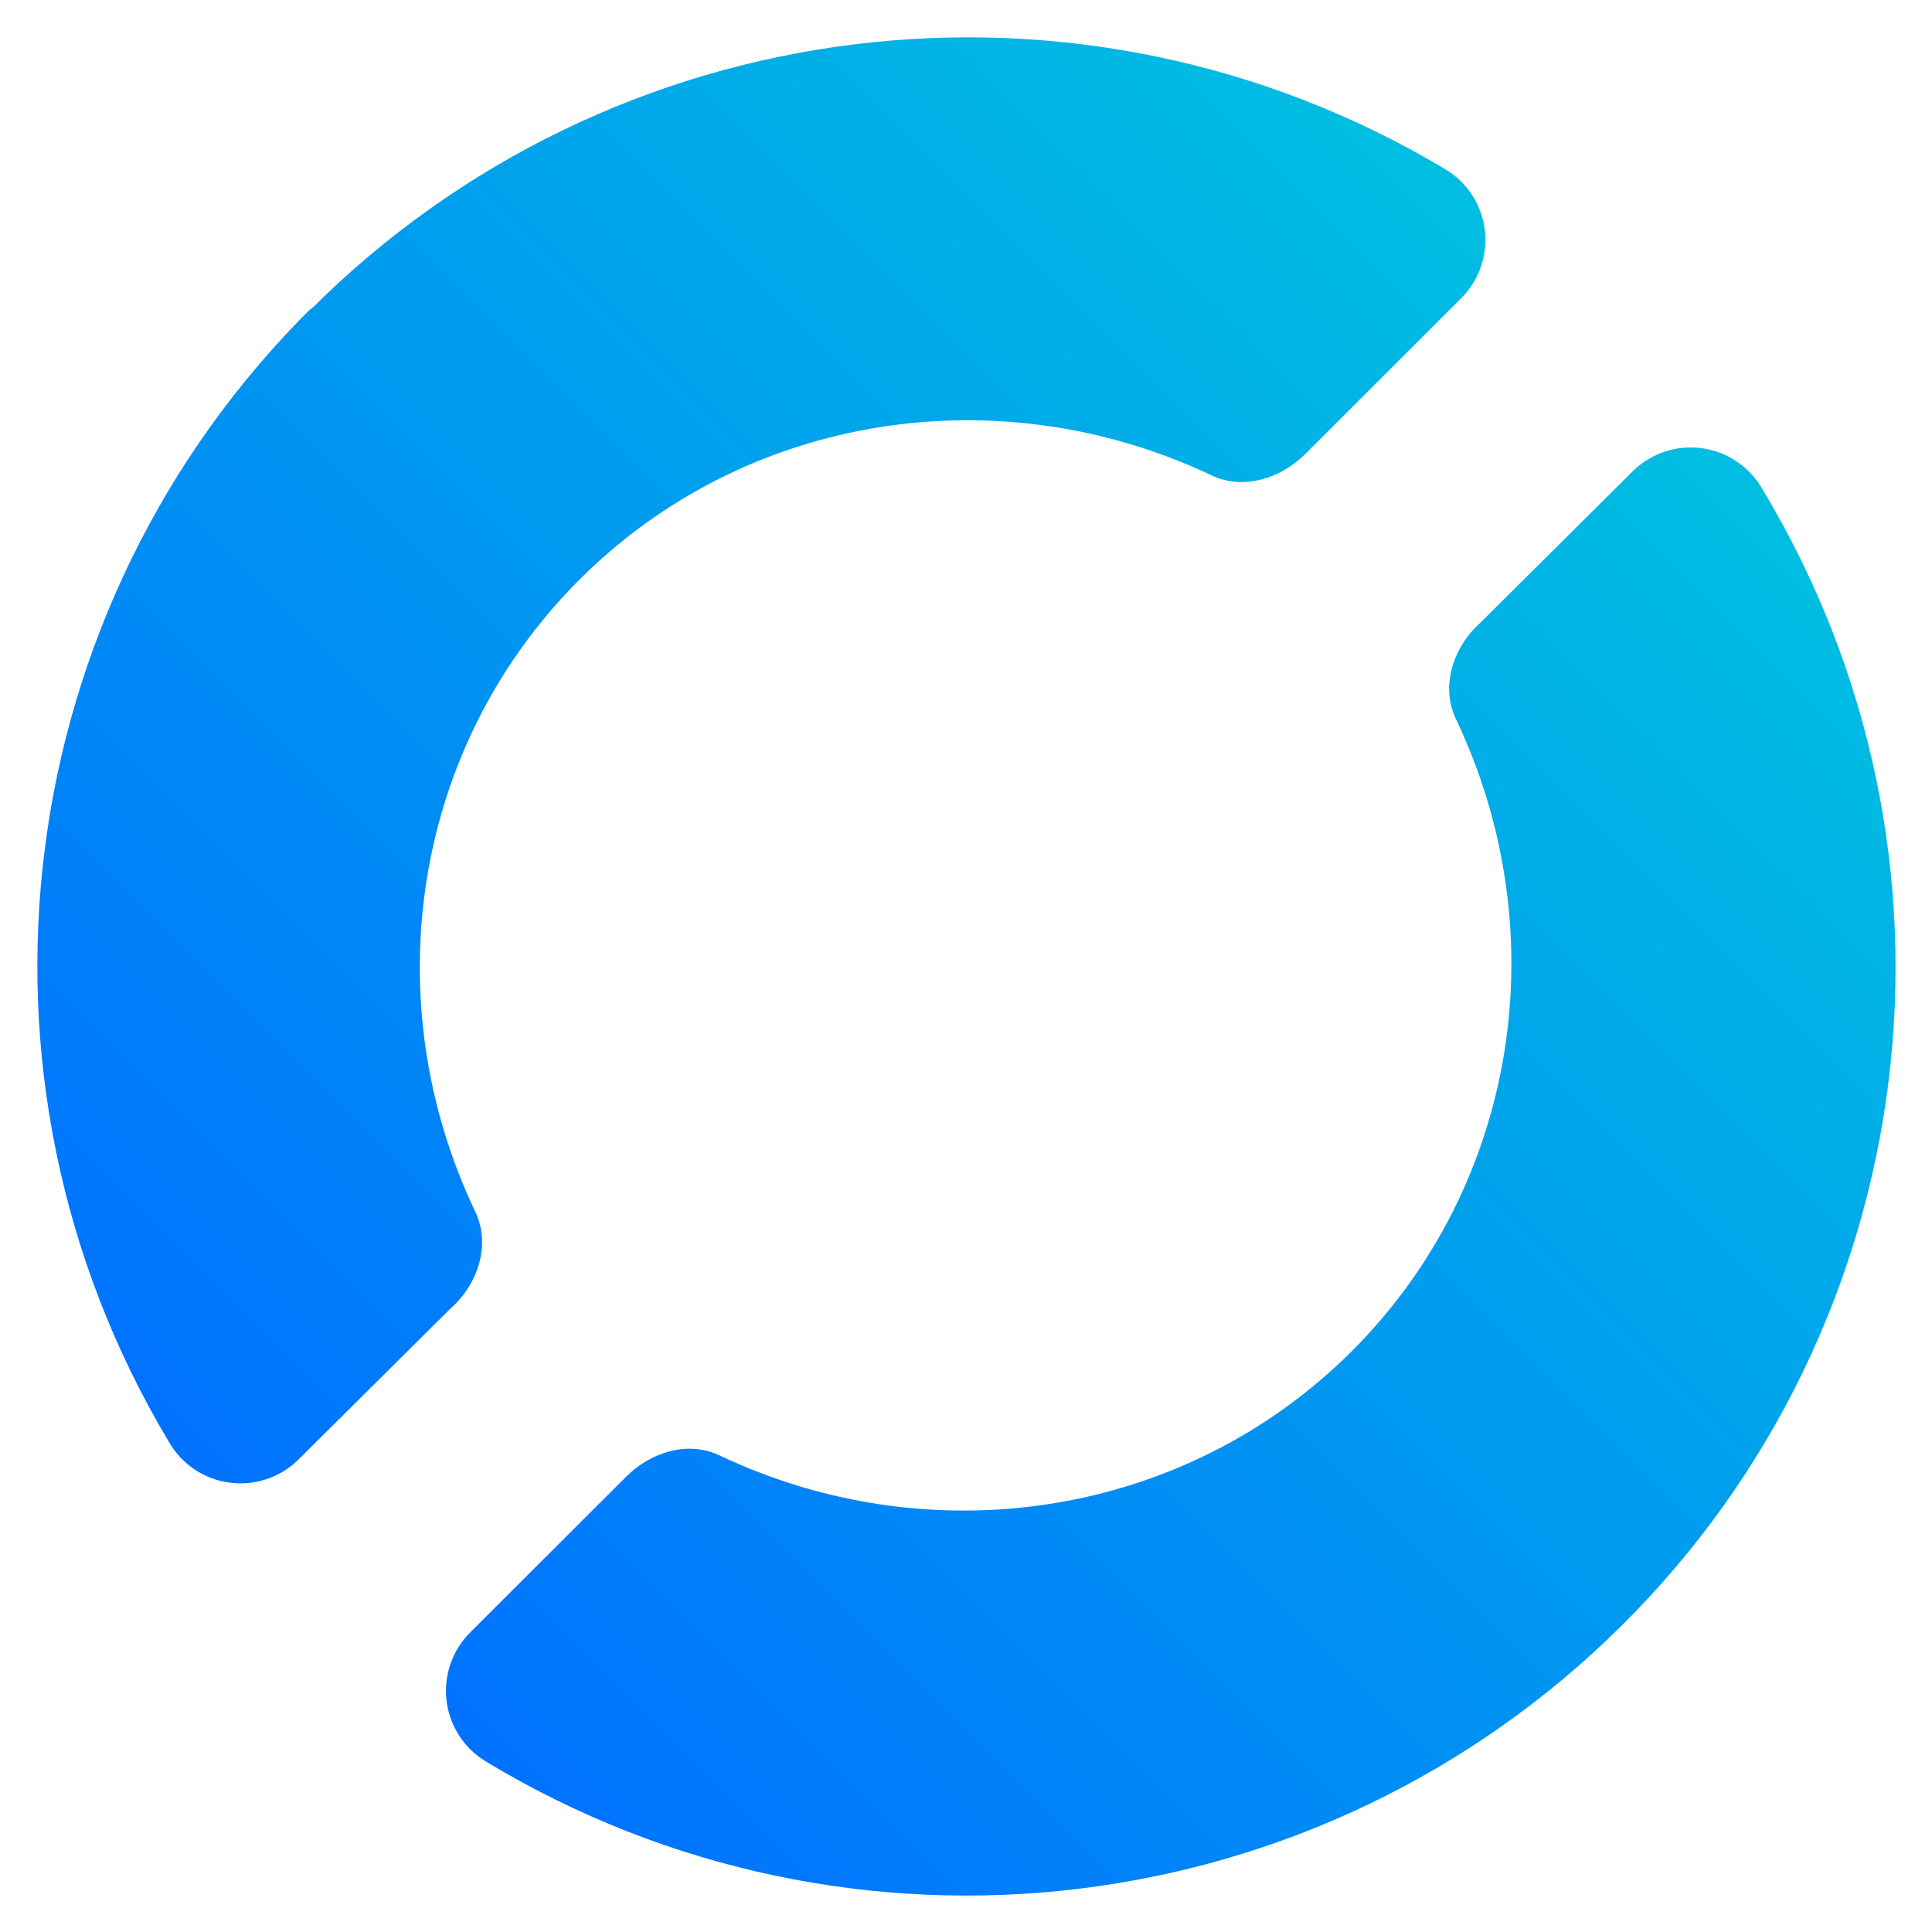
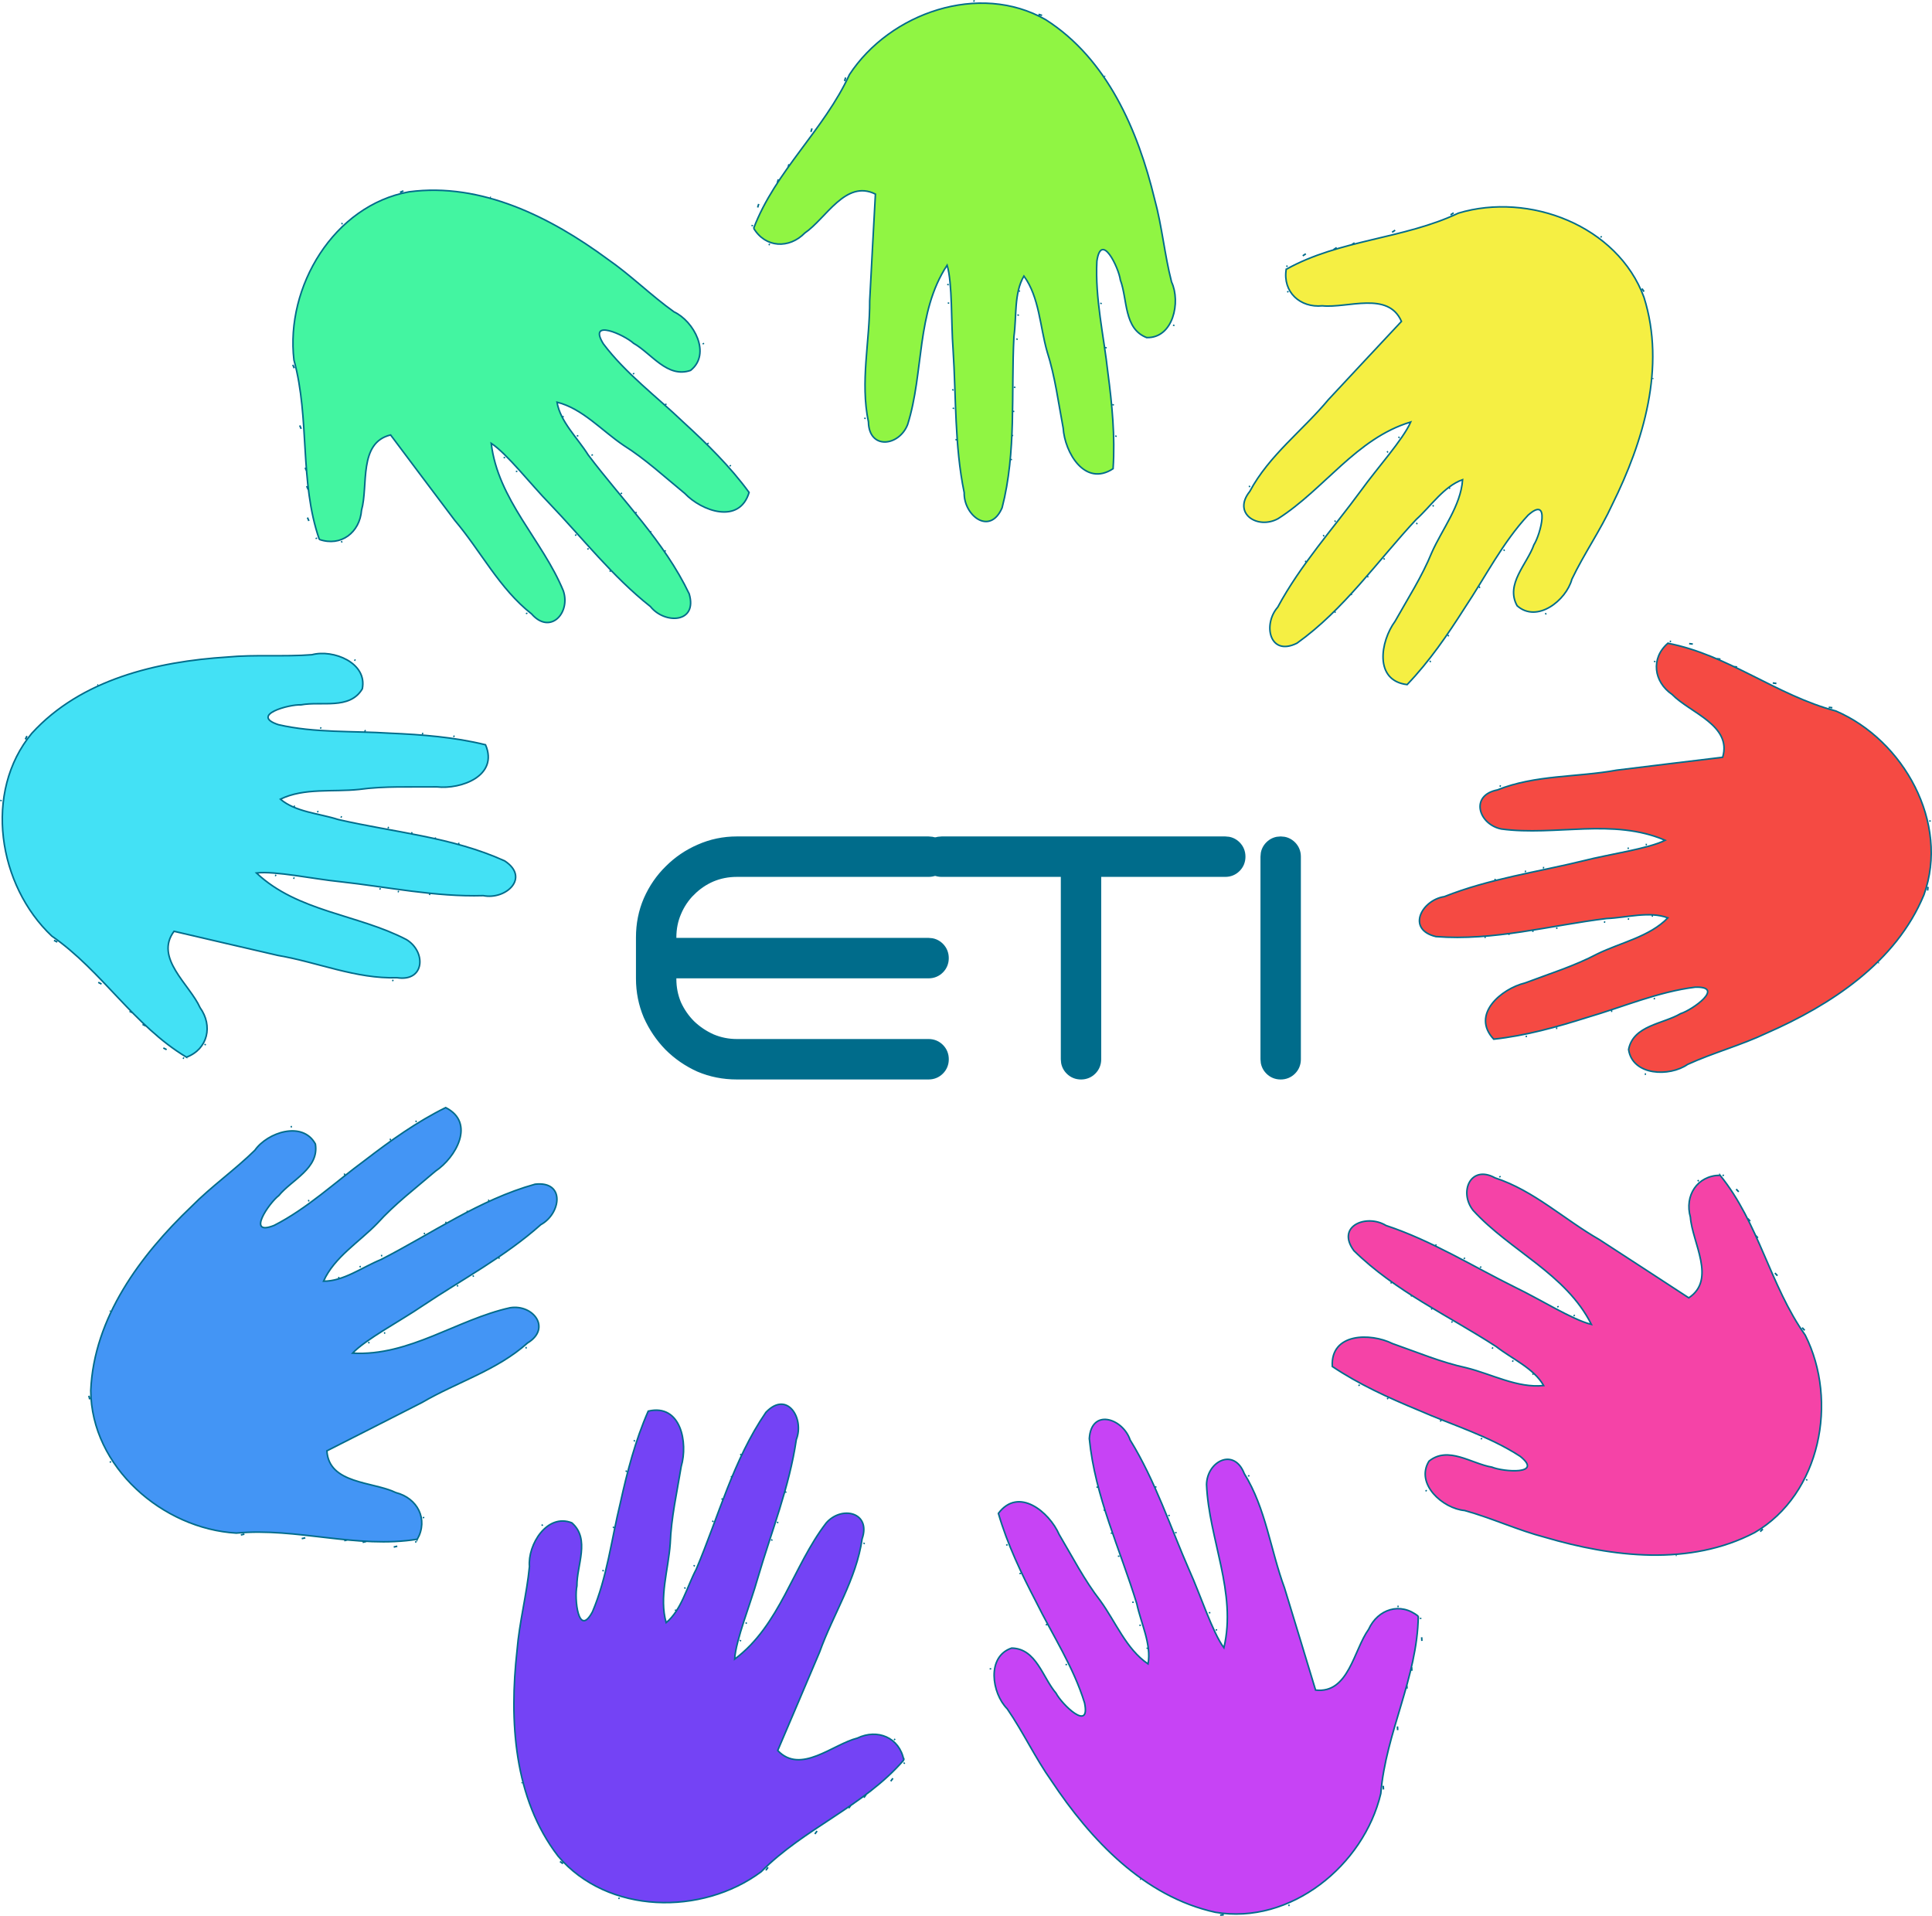
- <svg xmlns="http://www.w3.org/2000/svg" version="1.1" width="256" height="256" viewBox="0 0 256 256" xml:space="preserve">
-   <defs>
- </defs>
-   <g transform="matrix(9.470121 0 0 9.470056 128.0608 128.0608)" id="S1yLv0es-YEOf-2mc72GB">
-     <linearGradient id="SVGID_4_0" gradientUnits="userSpaceOnUse" gradientTransform="matrix(26.00048 0 0 25.99935 66.993 897.485)" x1="0.148" y1="0.851" x2="0.845" y2="0.154">
-       <stop offset="0%" style="stop-color:rgb(0,113,255);stop-opacity: 1" />
-       <stop offset="100%" style="stop-color:rgb(0,191,225);stop-opacity: 1" />
-     </linearGradient>
-     <path style="stroke: none; stroke-width: 0.988; stroke-dasharray: none; stroke-linecap: butt; stroke-dashoffset: 0; stroke-linejoin: miter; stroke-miterlimit: 4; fill: url(#SVGID_4_0); fill-rule: nonzero; opacity: 1;" transform=" translate(-79.99268, -910.4837)" d="M 89.318 903.552 L 87.183 905.674 C 86.807 906.011 86.625 906.553 86.836 907.011 C 88.258 909.987 87.718 913.535 85.384 915.867 C 83.049 918.198 79.497 918.737 76.518 917.316 C 76.079 917.119 75.564 917.286 75.226 917.628 L 73.056 919.795 C 72.802 920.044 72.677 920.397 72.717 920.751 C 72.758 921.105 72.96 921.42 73.264 921.605 C 78.377 924.699 84.94 923.91 89.174 919.693 C 93.406 915.479 94.213 908.92 91.13 903.806 C 90.953 903.494 90.641 903.282 90.287 903.233 C 89.932 903.183 89.574 903.301 89.318 903.552 z M 70.851 901.247 C 66.599 905.445 65.765 912.004 68.831 917.132 C 69.008 917.444 69.32 917.656 69.674 917.705 C 70.029 917.755 70.387 917.637 70.643 917.386 L 72.767 915.276 C 73.152 914.94 73.339 914.392 73.126 913.928 C 71.703 910.952 72.242 907.404 74.577 905.072 C 76.911 902.74 80.464 902.201 83.443 903.622 C 83.877 903.816 84.385 903.655 84.724 903.322 L 86.906 901.142 C 87.161 900.893 87.287 900.54 87.246 900.186 C 87.205 899.832 87.003 899.517 86.698 899.332 C 81.575 896.264 75.022 897.078 70.805 901.305 z" stroke-linecap="round" />
-   </g>
+ <svg xmlns="http://www.w3.org/2000/svg" version="1.1" id="svg2" viewBox="0 0 96.638 95.82" height="27.042mm" width="27.273mm">
+   <defs id="defs4" />
+   <path style="fill:#90f543;fill-opacity:1;stroke:#006c8b;stroke-width:0.078;stroke-miterlimit:4;stroke-dasharray:none;stroke-opacity:1" d="m 37.697,11.42 c 1.088,-2.863 3.525,-4.926 4.794,-7.693 2.024,-3.084 6.491,-4.639 9.812,-2.744 3.082,1.959 4.617,5.54 5.447,8.964 0.376,1.366 0.5,2.798 0.852,4.158 0.463,0.996 0.087,2.816 -1.245,2.779 -1.154,-0.44 -0.953,-1.912 -1.317,-2.878 -0.08,-0.617 -0.956,-2.446 -1.174,-0.947 -0.097,1.869 0.346,3.725 0.55,5.579 0.21,1.59 0.367,3.198 0.26,4.804 -1.411,0.925 -2.419,-0.81 -2.496,-2.034 -0.243,-1.278 -0.403,-2.575 -0.802,-3.816 -0.36,-1.252 -0.388,-2.723 -1.162,-3.787 -0.503,0.859 -0.361,2.026 -0.499,3.02 -0.149,2.858 0.131,5.772 -0.593,8.573 -0.614,1.413 -1.924,0.38 -1.895,-0.76 -0.488,-2.355 -0.401,-4.78 -0.557,-7.171 -0.101,-1.318 -0.026,-3.297 -0.298,-4.203 -1.559,2.373 -1.15,5.356 -1.975,7.969 -0.424,1.092 -1.933,1.278 -1.96,-0.133 -0.422,-2.007 0.073,-4.036 0.063,-6.057 0.088,-1.779 0.192,-3.557 0.286,-5.336 -1.491,-0.746 -2.476,1.231 -3.533,1.947 -0.776,0.795 -1.966,0.752 -2.556,-0.237 z m 0.751,0.799 0.063,0.019 z m 4.828,8.671 -0.019,0.063 z m 4.151,-6.688 -0.019,0.063 z m 0.027,0.924 -0.019,0.063 z m 0.218,4.341 -0.019,0.063 z m 0.027,0.924 -0.019,0.063 z m 0.138,1.569 -0.019,0.063 z m 2.735,1.054 0.019,-0.063 z m 0.058,-1.204 0.019,-0.063 z m 0.058,-1.204 0.019,-0.063 z m 0.057,-1.204 0.019,-0.063 z m 0.115,-2.408 0.019,-0.063 z m 0.058,-1.204 0.019,-0.063 z m 0.058,-1.204 0.019,-0.063 z m 4.833,7.26 0.019,-0.063 z m -0.138,-1.569 0.019,-0.063 z m -0.36,-2.857 0.019,-0.063 z m -0.249,-2.213 0.019,-0.063 z m 3.638,1.097 0.019,-0.063 z m -3.436,-12.469 -0.021,-0.038 z m -3.14,-3.065 -0.176,-0.053 z m -3.372,-0.711 -0.063,-0.019 z m -6.454,3.818 -0.053,0.176 z m -1.683,2.546 -0.053,0.176 z m -1.15,1.791 -0.053,0.176 z m -0.533,0.756 -0.053,0.176 z m -0.981,1.231 -0.053,0.176 z m -0.316,1.05 -0.019,0.063 z" id="path15342" />
+   <path id="path15448" d="m 64.337,13.469 c 2.673,-1.494 5.865,-1.506 8.614,-2.81 3.532,-1.061 7.953,0.621 9.279,4.208 1.102,3.483 -0.022,7.213 -1.586,10.369 -0.59,1.288 -1.415,2.465 -2.019,3.733 -0.285,1.061 -1.742,2.213 -2.739,1.328 -0.602,-1.079 0.498,-2.078 0.84,-3.051 0.335,-0.525 0.839,-2.489 -0.291,-1.48 -1.275,1.37 -2.128,3.076 -3.163,4.627 -0.861,1.353 -1.774,2.686 -2.887,3.847 -1.675,-0.199 -1.332,-2.177 -0.606,-3.163 0.635,-1.135 1.346,-2.232 1.837,-3.439 0.529,-1.191 1.452,-2.335 1.543,-3.648 -0.937,0.334 -1.578,1.319 -2.323,1.993 -1.951,2.093 -3.609,4.506 -5.962,6.186 -1.378,0.687 -1.718,-0.946 -0.963,-1.801 1.139,-2.118 2.764,-3.919 4.18,-5.851 0.77,-1.075 2.098,-2.543 2.472,-3.411 -2.719,0.816 -4.321,3.363 -6.633,4.834 -1.027,0.564 -2.302,-0.265 -1.416,-1.362 0.966,-1.809 2.649,-3.045 3.939,-4.599 1.21,-1.306 2.433,-2.601 3.647,-3.904 -0.663,-1.531 -2.688,-0.649 -3.958,-0.78 -1.106,0.11 -1.989,-0.688 -1.806,-1.826 z m 0.062,1.095 0.036,0.055 z m -1.872,9.747 -0.055,0.036 z m 7.477,-2.454 -0.055,0.036 z m -0.573,0.725 -0.055,0.036 z m -2.622,3.466 -0.055,0.036 z m -0.573,0.725 -0.055,0.036 z m -0.902,1.29 -0.055,0.036 z m 1.418,2.566 0.055,-0.036 z m 0.818,-0.886 0.055,-0.036 z m 0.818,-0.885 0.055,-0.036 z m 0.818,-0.886 0.055,-0.036 z m 1.635,-1.771 0.055,-0.036 z m 0.818,-0.885 0.055,-0.036 z m 0.818,-0.886 0.055,-0.036 z m -0.962,8.67 0.055,-0.036 z m 0.902,-1.29 0.055,-0.036 z m 1.56,-2.42 0.055,-0.036 z m 1.231,-1.855 0.055,-0.036 z m 2.082,3.18 0.055,-0.036 z m 5.379,-11.761 0.009,-0.043 z m -0.436,-4.368 -0.101,-0.153 z m -2.126,-2.714 -0.036,-0.055 z m -7.397,-1.226 -0.153,0.101 z m -2.925,0.868 -0.153,0.101 z m -2.031,0.632 -0.153,0.101 z m -0.894,0.236 -0.153,0.101 z m -1.543,0.312 -0.153,0.101 z m -0.917,0.601 -0.055,0.036 z" style="fill:#f5ef43;fill-opacity:1;stroke:#006c8b;stroke-width:0.078;stroke-miterlimit:4;stroke-dasharray:none;stroke-opacity:1" />
+   <path id="path15454" d="m 83.428,32.172 c 3.007,0.575 5.461,2.618 8.404,3.388 3.387,1.459 5.693,5.59 4.404,9.191 -1.393,3.377 -4.651,5.511 -7.877,6.923 -1.279,0.607 -2.667,0.978 -3.945,1.561 -0.9,0.629 -2.757,0.575 -2.952,-0.744 0.233,-1.214 1.716,-1.271 2.604,-1.797 0.594,-0.186 2.241,-1.367 0.728,-1.321 -1.857,0.229 -3.606,0.988 -5.396,1.511 -1.529,0.483 -3.085,0.917 -4.683,1.09 -1.156,-1.23 0.378,-2.524 1.569,-2.813 1.216,-0.461 2.465,-0.844 3.616,-1.453 1.17,-0.572 2.612,-0.856 3.526,-1.803 -0.933,-0.347 -2.057,-0.005 -3.06,0.033 -2.839,0.349 -5.659,1.131 -8.542,0.905 -1.497,-0.36 -0.708,-1.83 0.419,-1.999 2.234,-0.89 4.635,-1.225 6.961,-1.794 1.28,-0.328 3.241,-0.598 4.085,-1.024 -2.607,-1.124 -5.471,-0.203 -8.187,-0.563 -1.149,-0.228 -1.593,-1.683 -0.209,-1.954 1.902,-0.764 3.985,-0.628 5.972,-0.99 1.766,-0.222 3.535,-0.428 5.302,-0.645 0.476,-1.599 -1.642,-2.226 -2.53,-3.143 -0.917,-0.627 -1.081,-1.806 -0.21,-2.56 z m -0.656,0.879 -0.009,0.065 z m -7.696,6.263 -0.065,-0.007 z m 7.304,2.929 -0.065,-0.009 z m -0.905,0.187 -0.065,-0.007 z m -4.235,0.969 -0.065,-0.007 z m -0.905,0.187 -0.065,-0.009 z m -1.52,0.408 -0.065,-0.007 z m -0.562,2.878 0.065,0.009 z m 1.195,-0.152 0.065,0.009 z m 1.195,-0.152 0.065,0.009 z m 1.195,-0.152 0.065,0.009 z m 2.391,-0.305 0.065,0.009 z m 1.195,-0.152 0.065,0.009 z m 1.195,-0.152 0.065,0.007 z m -6.307,6.023 0.065,0.009 z m 1.52,-0.408 0.065,0.009 z m 2.75,-0.851 0.065,0.007 z m 2.135,-0.63 0.065,0.009 z m -0.448,3.775 0.065,0.009 z m 11.677,-5.551 0.034,-0.027 z m 2.472,-3.626 0.022,-0.182 z m 0.115,-3.446 0.009,-0.065 z m -4.879,-5.696 -0.182,-0.022 z m -2.799,-1.216 -0.182,-0.022 z m -1.963,-0.822 -0.182,-0.022 z m -0.836,-0.394 -0.182,-0.022 z m -1.382,-0.753 -0.182,-0.022 z m -1.088,-0.129 -0.065,-0.009 z" style="fill:#f54a43;fill-opacity:1;stroke:#006c8b;stroke-width:0.078;stroke-miterlimit:4;stroke-dasharray:none;stroke-opacity:1" />
+   <path id="path15460" d="m 86.036,58.777 c 1.934,2.374 2.501,5.517 4.262,8 1.657,3.296 0.77,7.944 -2.531,9.874 -3.237,1.691 -7.104,1.231 -10.482,0.237 -1.37,-0.357 -2.672,-0.966 -4.025,-1.341 -1.094,-0.097 -2.481,-1.332 -1.783,-2.468 0.958,-0.78 2.131,0.13 3.149,0.298 0.575,0.239 2.595,0.394 1.407,-0.544 -1.57,-1.019 -3.397,-1.562 -5.104,-2.313 -1.482,-0.613 -2.952,-1.282 -4.288,-2.177 -0.095,-1.685 1.911,-1.691 3.009,-1.146 1.228,0.429 2.431,0.938 3.704,1.213 1.264,0.314 2.551,1.025 3.859,0.887 -0.492,-0.865 -1.573,-1.326 -2.365,-1.943 -2.399,-1.558 -5.062,-2.773 -7.125,-4.8 -0.916,-1.238 0.633,-1.857 1.605,-1.262 2.283,0.755 4.338,2.043 6.485,3.103 1.191,0.572 2.867,1.626 3.787,1.843 -1.275,-2.537 -4.061,-3.674 -5.91,-5.696 -0.733,-0.914 -0.139,-2.314 1.095,-1.631 1.948,0.638 3.457,2.082 5.211,3.083 1.496,0.966 2.983,1.945 4.476,2.916 1.392,-0.919 0.172,-2.761 0.081,-4.035 -0.3,-1.07 0.332,-2.079 1.483,-2.096 z m -1.067,0.251 -0.048,0.045 z m -9.919,-0.152 -0.045,-0.048 z m 3.714,6.941 -0.045,-0.048 z m -0.813,-0.439 -0.045,-0.048 z m -3.867,-1.981 -0.045,-0.048 z m -0.813,-0.439 -0.045,-0.048 z m -1.427,-0.665 -0.045,-0.048 z m -2.28,1.843 0.045,0.048 z m 1.014,0.652 0.045,0.048 z m 1.014,0.652 0.045,0.048 z m 1.014,0.652 0.045,0.048 z m 2.027,1.304 0.045,0.048 z m 1.014,0.652 0.045,0.048 z m 1.014,0.652 0.045,0.048 z m -8.701,0.558 0.045,0.048 z m 1.427,0.665 0.045,0.048 z m 2.653,1.116 0.045,0.048 z m 2.04,0.891 0.045,0.048 z m -2.768,2.603 0.045,0.048 z m 12.511,3.257 0.044,8.84e-4 z m 4.223,-1.188 0.134,-0.126 z m 2.302,-2.566 0.048,-0.045 z m -0.078,-7.501 -0.126,-0.134 z m -1.363,-2.731 -0.126,-0.134 z m -0.975,-1.892 -0.126,-0.134 z m -0.388,-0.839 -0.126,-0.134 z m -0.575,-1.466 -0.126,-0.134 z m -0.751,-0.799 -0.045,-0.048 z" style="fill:#f543a7;fill-opacity:1;stroke:#006c8b;stroke-width:0.078;stroke-miterlimit:4;stroke-dasharray:none;stroke-opacity:1" />
+   <path id="path15466" d="m 70.942,80.835 c -0.044,3.063 -1.629,5.835 -1.875,8.869 -0.848,3.591 -4.514,6.58 -8.282,5.936 -3.566,-0.786 -6.232,-3.626 -8.182,-6.559 -0.82,-1.155 -1.426,-2.458 -2.222,-3.616 -0.776,-0.778 -1.045,-2.617 0.22,-3.037 1.235,0.018 1.549,1.47 2.221,2.253 0.286,0.553 1.735,1.971 1.427,0.488 -0.548,-1.79 -1.599,-3.382 -2.424,-5.054 -0.741,-1.423 -1.438,-2.88 -1.886,-4.425 1.01,-1.352 2.55,-0.066 3.041,1.057 0.665,1.118 1.259,2.282 2.058,3.311 0.767,1.054 1.296,2.425 2.387,3.161 0.179,-0.979 -0.353,-2.027 -0.563,-3.009 -0.837,-2.737 -2.096,-5.38 -2.374,-8.259 0.094,-1.538 1.678,-1.016 2.04,0.066 1.264,2.046 2.011,4.355 2.974,6.548 0.545,1.204 1.152,3.089 1.717,3.847 0.653,-2.763 -0.75,-5.426 -0.868,-8.164 0.025,-1.172 1.38,-1.862 1.887,-0.546 1.082,1.741 1.311,3.818 2.012,5.713 0.525,1.702 1.035,3.408 1.555,5.112 1.657,0.191 1.906,-2.004 2.654,-3.039 0.458,-1.013 1.59,-1.379 2.483,-0.652 z m -0.979,-0.494 -0.065,0.004 z m -7.501,-6.496 -0.004,-0.065 z m -1.615,7.705 -0.004,-0.065 z m -0.341,-0.859 -0.004,-0.065 z m -1.689,-4.005 -0.004,-0.065 z m -0.341,-0.859 -0.004,-0.065 z m -0.666,-1.427 -0.004,-0.065 z m -2.93,-0.054 0.004,0.065 z m 0.358,1.151 0.004,0.065 z m 0.358,1.151 0.004,0.065 z m 0.358,1.151 0.004,0.065 z m 0.715,2.303 0.004,0.065 z m 0.358,1.151 0.004,0.065 z m 0.358,1.151 0.004,0.065 z m -7.024,-5.168 0.004,0.065 z m 0.666,1.427 0.004,0.065 z m 1.315,2.562 0.004,0.065 z m 0.991,1.994 0.004,0.065 z m -3.793,0.214 0.004,0.065 z m 7.491,10.541 0.033,0.029 z m 3.998,1.806 0.183,-0.01 z m 3.412,-0.485 0.065,-0.004 z m 4.759,-5.796 -0.01,-0.183 z m 0.711,-2.969 -0.01,-0.183 z m 0.468,-2.076 -0.01,-0.183 z m 0.242,-0.892 -0.01,-0.183 z m 0.501,-1.493 -0.01,-0.183 z m -0.062,-1.095 -0.004,-0.065 z" style="fill:#c743f5;fill-opacity:1;stroke:#006c8b;stroke-width:0.078;stroke-miterlimit:4;stroke-dasharray:none;stroke-opacity:1" />
+   <path id="path15472" d="m 45.208,88.025 c -2.001,2.318 -4.996,3.423 -7.134,5.588 -2.957,2.205 -7.686,2.138 -10.158,-0.779 -2.227,-2.896 -2.445,-6.786 -2.054,-10.287 0.114,-1.412 0.487,-2.8 0.621,-4.199 -0.095,-1.095 0.881,-2.676 2.12,-2.185 0.934,0.808 0.242,2.123 0.254,3.155 -0.136,0.608 0.062,2.626 0.779,1.292 0.73,-1.724 0.948,-3.619 1.39,-5.431 0.346,-1.566 0.749,-3.131 1.398,-4.603 1.642,-0.386 1.996,1.589 1.65,2.765 -0.209,1.284 -0.502,2.558 -0.55,3.86 -0.09,1.3 -0.566,2.691 -0.203,3.956 0.766,-0.635 1.032,-1.78 1.501,-2.667 1.117,-2.635 1.851,-5.469 3.488,-7.853 1.06,-1.117 1.938,0.301 1.521,1.363 -0.347,2.38 -1.257,4.629 -1.928,6.929 -0.356,1.273 -1.103,3.107 -1.156,4.051 2.276,-1.697 2.911,-4.639 4.58,-6.812 0.772,-0.881 2.254,-0.539 1.796,0.796 -0.29,2.03 -1.449,3.768 -2.129,5.67 -0.691,1.642 -1.397,3.277 -2.093,4.916 1.146,1.212 2.748,-0.31 3.986,-0.621 1.001,-0.481 2.104,-0.034 2.321,1.098 z m -0.433,-1.008 -0.053,-0.039 z m -1.573,-9.8 0.039,-0.053 z m -6.187,4.864 0.039,-0.052 z m 0.291,-0.878 0.039,-0.053 z m 1.279,-4.154 0.039,-0.053 z m 0.291,-0.878 0.039,-0.052 z m 0.407,-1.521 0.039,-0.053 z m -2.21,-1.926 -0.039,0.053 z m -0.466,1.112 -0.039,0.052 z m -0.466,1.112 -0.039,0.053 z m -0.466,1.112 -0.039,0.052 z m -0.931,2.224 -0.039,0.052 z m -0.466,1.112 -0.039,0.053 z m -0.466,1.112 -0.039,0.053 z m -2.06,-8.476 -0.039,0.053 z m -0.407,1.521 -0.039,0.052 z m -0.638,2.808 -0.039,0.053 z m -0.522,2.165 -0.039,0.053 z m -3.043,-2.275 -0.039,0.053 z m -1.034,12.893 0.007,0.043 z m 1.903,3.955 0.147,0.11 z m 2.926,1.822 0.052,0.039 z m 7.37,-1.38 0.11,-0.147 z m 2.452,-1.817 0.11,-0.147 z m 1.693,-1.289 0.11,-0.147 z m 0.759,-0.528 0.11,-0.147 z m 1.343,-0.821 0.11,-0.147 z m 0.656,-0.878 0.039,-0.053 z" style="fill:#7443f5;fill-opacity:1;stroke:#006c8b;stroke-width:0.078;stroke-miterlimit:4;stroke-dasharray:none;stroke-opacity:1" />
+   <path id="path15478" d="m 20.876,76.983 c -3.022,0.489 -6.026,-0.591 -9.055,-0.307 -3.682,-0.212 -7.261,-3.305 -7.281,-7.13 0.155,-3.65 2.487,-6.77 5.035,-9.201 0.994,-1.008 2.172,-1.832 3.173,-2.817 0.631,-0.899 2.394,-1.484 3.028,-0.311 0.196,1.22 -1.178,1.782 -1.832,2.58 -0.494,0.378 -1.639,2.051 -0.233,1.491 1.667,-0.851 3.051,-2.162 4.554,-3.266 1.272,-0.977 2.585,-1.917 4.028,-2.627 1.506,0.76 0.508,2.501 -0.512,3.18 -0.985,0.85 -2.028,1.637 -2.901,2.603 -0.904,0.938 -2.162,1.698 -2.697,2.9 0.995,0.007 1.934,-0.7 2.864,-1.078 2.549,-1.3 4.931,-2.999 7.717,-3.773 1.53,-0.174 1.291,1.477 0.289,2.022 -1.795,1.601 -3.937,2.737 -5.928,4.068 -1.091,0.746 -2.841,1.671 -3.489,2.36 2.833,0.164 5.211,-1.682 7.885,-2.273 1.158,-0.179 2.073,1.036 0.865,1.765 -1.526,1.369 -3.53,1.954 -5.274,2.974 -1.584,0.813 -3.175,1.612 -4.761,2.42 0.1,1.665 2.304,1.53 3.452,2.088 1.076,0.275 1.633,1.327 1.073,2.333 z m 0.316,-1.051 -0.016,-0.064 z m 5.091,-8.519 0.064,-0.016 z m -7.865,-0.253 0.064,-0.016 z m 0.787,-0.485 0.064,-0.016 z m 3.649,-2.36 0.064,-0.016 z m 0.787,-0.485 0.064,-0.016 z m 1.289,-0.904 0.064,-0.016 z m -0.455,-2.897 -0.064,0.016 z m -1.071,0.552 -0.064,0.016 z m -1.071,0.552 -0.064,0.016 z m -1.071,0.552 -0.064,0.016 z m -2.142,1.105 -0.064,0.016 z m -1.071,0.552 -0.064,0.016 z m -1.071,0.552 -0.064,0.016 z m 3.867,-7.818 -0.064,0.016 z m -1.289,0.904 -0.064,0.016 z m -2.293,1.741 -0.064,0.016 z m -1.791,1.322 -0.064,0.016 z m -0.869,-3.7 -0.064,0.016 z m -9.075,9.212 -0.023,0.037 z m -1.083,4.253 0.042,0.179 z m 1.07,3.278 0.016,0.064 z m 6.532,3.683 0.178,-0.042 z m 3.046,0.185 0.178,-0.042 z m 2.125,0.101 0.178,-0.042 z m 0.92,0.084 0.178,-0.042 z m 1.556,0.235 0.178,-0.042 z m 1.067,-0.251 0.064,-0.016 z" style="fill:#4395f5;fill-opacity:1;stroke:#006c8b;stroke-width:0.078;stroke-miterlimit:4;stroke-dasharray:none;stroke-opacity:1" />
+   <path id="path15484" d="M 9.33,52.875 C 6.7,51.306 5.093,48.546 2.59,46.816 -0.094,44.286 -0.848,39.614 1.594,36.672 4.057,33.975 7.848,33.085 11.362,32.862 c 1.409,-0.133 2.841,-0.007 4.241,-0.117 1.061,-0.283 2.787,0.403 2.519,1.709 -0.633,1.061 -2.047,0.607 -3.061,0.798 -0.622,-0.028 -2.573,0.517 -1.136,0.992 1.823,0.42 3.726,0.306 5.587,0.427 1.602,0.069 3.212,0.194 4.773,0.578 0.665,1.551 -1.218,2.243 -2.435,2.106 -1.3,0.017 -2.605,-0.05 -3.895,0.128 -1.295,0.137 -2.747,-0.09 -3.929,0.487 0.758,0.645 1.931,0.708 2.886,1.016 2.787,0.643 5.704,0.874 8.336,2.073 1.284,0.85 0.04,1.962 -1.077,1.735 -2.403,0.072 -4.775,-0.435 -7.155,-0.697 -1.315,-0.13 -3.25,-0.547 -4.189,-0.436 2.065,1.948 5.072,2.063 7.501,3.33 1.002,0.608 0.922,2.127 -0.471,1.908 -2.049,0.067 -3.96,-0.773 -5.951,-1.113 -1.736,-0.396 -3.468,-0.807 -5.202,-1.208 -0.994,1.34 0.782,2.653 1.303,3.819 0.648,0.903 0.398,2.067 -0.677,2.477 z m 0.917,-0.601 0.029,-0.058 z m 9.373,-3.252 0.058,0.029 z m -5.862,-5.252 0.058,0.029 z m 0.914,0.134 0.058,0.029 z m 4.311,0.539 0.058,0.029 z m 0.914,0.134 0.058,0.029 z m 1.568,0.136 0.058,0.029 z m 1.512,-2.512 -0.058,-0.029 z m -1.175,-0.266 -0.058,-0.029 z m -1.175,-0.266 -0.058,-0.029 z M 19.451,41.405 19.393,41.375 Z m -2.351,-0.532 -0.058,-0.029 z m -1.175,-0.266 -0.058,-0.029 z m -1.175,-0.266 -0.058,-0.029 z m 7.985,-3.502 -0.058,-0.029 z m -1.568,-0.136 -0.058,-0.029 z m -2.875,-0.141 -0.058,-0.029 z m -2.221,-0.139 -0.058,-0.029 z m 1.711,-3.394 -0.058,-0.029 z m -12.87,1.22 -0.041,0.014 z m -3.563,2.562 -0.083,0.164 z m -1.286,3.199 -0.029,0.058 z m 2.638,7.022 0.164,0.083 z m 2.214,2.1 0.164,0.083 z m 1.563,1.444 0.164,0.083 z m 0.651,0.656 0.164,0.083 z m 1.041,1.181 0.164,0.083 z m 0.978,0.494 0.058,0.029 z" style="fill:#43e1f5;fill-opacity:1;stroke:#006c8b;stroke-width:0.078;stroke-miterlimit:4;stroke-dasharray:none;stroke-opacity:1" />
+   <path id="path15490" d="m 15.973,26.982 c -1.006,-2.893 -0.464,-6.041 -1.27,-8.976 -0.431,-3.664 1.992,-7.728 5.754,-8.412 3.62,-0.481 7.096,1.275 9.931,3.364 1.165,0.805 2.18,1.822 3.324,2.638 0.995,0.465 1.876,2.101 0.832,2.929 -1.167,0.405 -1.959,-0.851 -2.857,-1.358 -0.458,-0.421 -2.304,-1.259 -1.508,0.029 1.127,1.494 2.658,2.631 4.005,3.92 1.183,1.083 2.336,2.214 3.285,3.513 -0.487,1.616 -2.374,0.935 -3.219,0.047 -1.007,-0.823 -1.963,-1.714 -3.066,-2.407 -1.08,-0.728 -2.047,-1.836 -3.323,-2.154 0.166,0.981 1.025,1.784 1.558,2.635 1.722,2.285 3.809,4.338 5.054,6.949 0.437,1.477 -1.23,1.529 -1.94,0.636 -1.887,-1.49 -3.378,-3.404 -5.033,-5.135 -0.924,-0.945 -2.138,-2.509 -2.929,-3.028 0.331,2.82 2.56,4.842 3.606,7.375 0.377,1.11 -0.66,2.222 -1.587,1.158 -1.613,-1.266 -2.537,-3.139 -3.843,-4.68 -1.076,-1.419 -2.138,-2.849 -3.209,-4.271 -1.622,0.387 -1.106,2.536 -1.455,3.764 -0.084,1.108 -1.023,1.84 -2.11,1.462 z m 1.089,0.129 0.06,-0.026 z m 9.269,3.537 0.026,0.06 z m -1.117,-7.793 0.026,0.06 z m 0.614,0.691 0.026,0.06 z m 2.956,3.185 0.026,0.06 z m 0.614,0.691 0.026,0.06 z m 1.113,1.113 0.026,0.06 z m 2.772,-0.952 -0.026,-0.06 z m -0.73,-0.959 -0.026,-0.06 z m -0.73,-0.959 -0.026,-0.06 z m -0.73,-0.959 -0.026,-0.06 z m -1.459,-1.919 -0.026,-0.06 z m -0.73,-0.959 -0.026,-0.06 z m -0.73,-0.959 -0.026,-0.06 z m 8.367,2.453 -0.026,-0.06 z m -1.113,-1.113 -0.026,-0.06 z m -2.112,-1.957 -0.026,-0.06 z m -1.612,-1.535 -0.026,-0.06 z m 3.491,-1.499 -0.026,-0.06 z m -10.643,-7.342 -0.041,-0.016 z m -4.375,-0.329 -0.168,0.072 z m -3.04,1.624 -0.06,0.026 z m -2.491,7.075 0.072,0.169 z m 0.347,3.033 0.072,0.169 z m 0.27,2.112 0.072,0.169 z m 0.077,0.921 0.072,0.169 z m 0.039,1.574 0.072,0.169 z m 0.432,1.008 0.026,0.06 z" style="fill:#43f5a1;fill-opacity:1;stroke:#006c8b;stroke-width:0.078;stroke-miterlimit:4;stroke-dasharray:none;stroke-opacity:1" />
+   <path d="m 34.444,44.47 q -0.476,0.476 -0.738,1.1 -0.262,0.608 -0.262,1.314 v 0.411 h 13.003 q 0.262,0 0.443,0.181 0.18,0.181 0.18,0.443 0,0.263 -0.18,0.443 -0.18,0.181 -0.443,0.181 H 33.444 v 0.427 q 0,0.69 0.262,1.314 0.279,0.608 0.738,1.067 0.476,0.46 1.099,0.739 0.623,0.263 1.312,0.263 h 9.593 q 0.262,0 0.443,0.181 0.18,0.181 0.18,0.443 0,0.263 -0.18,0.443 -0.18,0.181 -0.443,0.181 h -9.593 q -0.967,0 -1.82,-0.361 -0.836,-0.378 -1.476,-1.018 -0.623,-0.64 -1,-1.478 -0.361,-0.854 -0.361,-1.806 v -2.053 q 0,-0.969 0.361,-1.806 0.377,-0.854 1.017,-1.478 0.64,-0.64 1.476,-1.002 0.853,-0.378 1.804,-0.378 h 9.593 q 0.262,0 0.443,0.181 0.18,0.181 0.18,0.443 0,0.263 -0.18,0.443 -0.18,0.181 -0.443,0.181 h -9.593 q -0.705,0 -1.328,0.263 -0.607,0.263 -1.082,0.739 z" style="font-weight:300;font-size:9.464px;line-height:1.25;font-family:'Arkitech Round';-inkscape-font-specification:'Arkitech Round Light';letter-spacing:0px;word-spacing:0px;fill:#006c8b;stroke:#006c8b;stroke-width:0.775px" id="path1982" />
+   <path d="m 53.449,43.469 h -6.346 q -0.262,0 -0.443,-0.181 -0.18,-0.181 -0.18,-0.443 0,-0.263 0.18,-0.443 0.18,-0.181 0.443,-0.181 h 14.184 q 0.262,0 0.443,0.181 0.18,0.181 0.18,0.443 0,0.263 -0.18,0.443 -0.18,0.181 -0.443,0.181 h -6.592 v 9.509 q 0,0.263 -0.18,0.443 -0.18,0.181 -0.443,0.181 -0.262,0 -0.443,-0.181 -0.18,-0.181 -0.18,-0.443 z" style="font-weight:300;font-size:9.464px;line-height:1.25;font-family:'Arkitech Round';-inkscape-font-specification:'Arkitech Round Light';letter-spacing:0px;word-spacing:0px;fill:#006c8b;stroke:#006c8b;stroke-width:0.775px" id="path1984" />
+   <path d="m 63.436,42.845 q 0,-0.263 0.18,-0.443 0.18,-0.181 0.443,-0.181 0.262,0 0.443,0.181 0.18,0.181 0.18,0.443 v 10.133 q 0,0.263 -0.18,0.443 -0.18,0.181 -0.443,0.181 -0.262,0 -0.443,-0.181 -0.18,-0.181 -0.18,-0.443 z" style="font-weight:300;font-size:9.464px;line-height:1.25;font-family:'Arkitech Round';-inkscape-font-specification:'Arkitech Round Light';letter-spacing:0px;word-spacing:0px;fill:#006c8b;stroke:#006c8b;stroke-width:0.775px" id="path1986" />
</svg>
